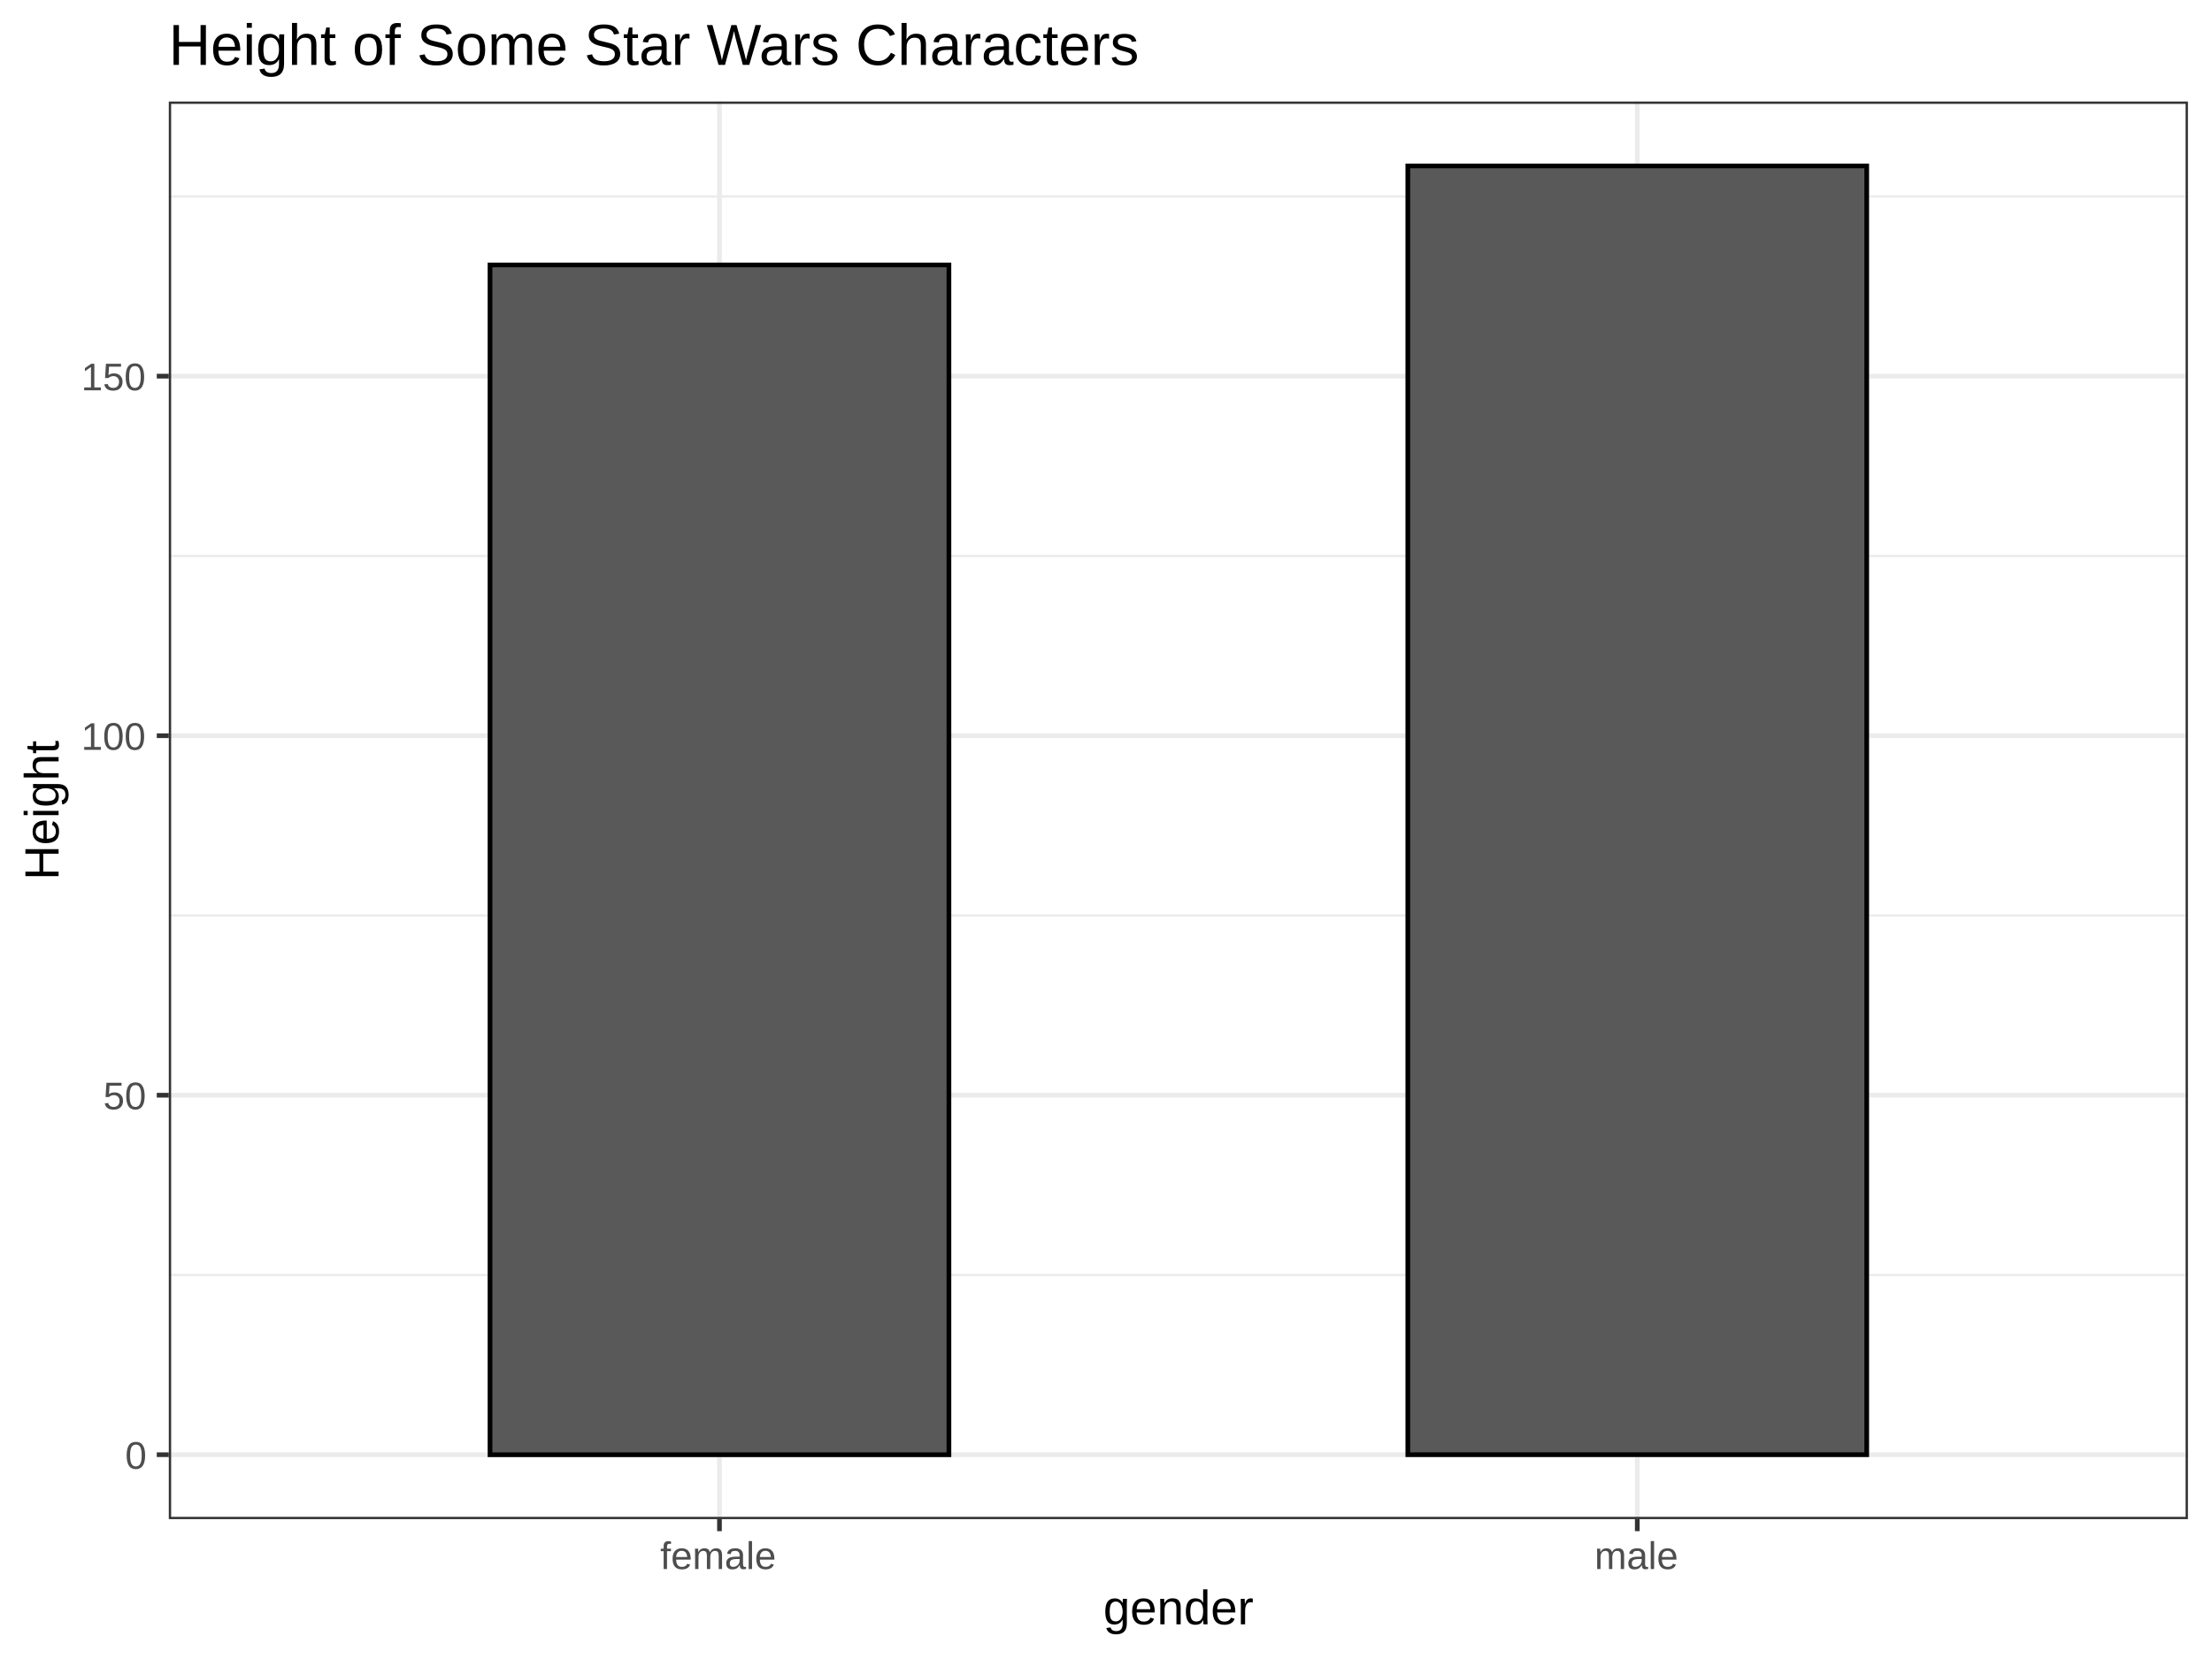
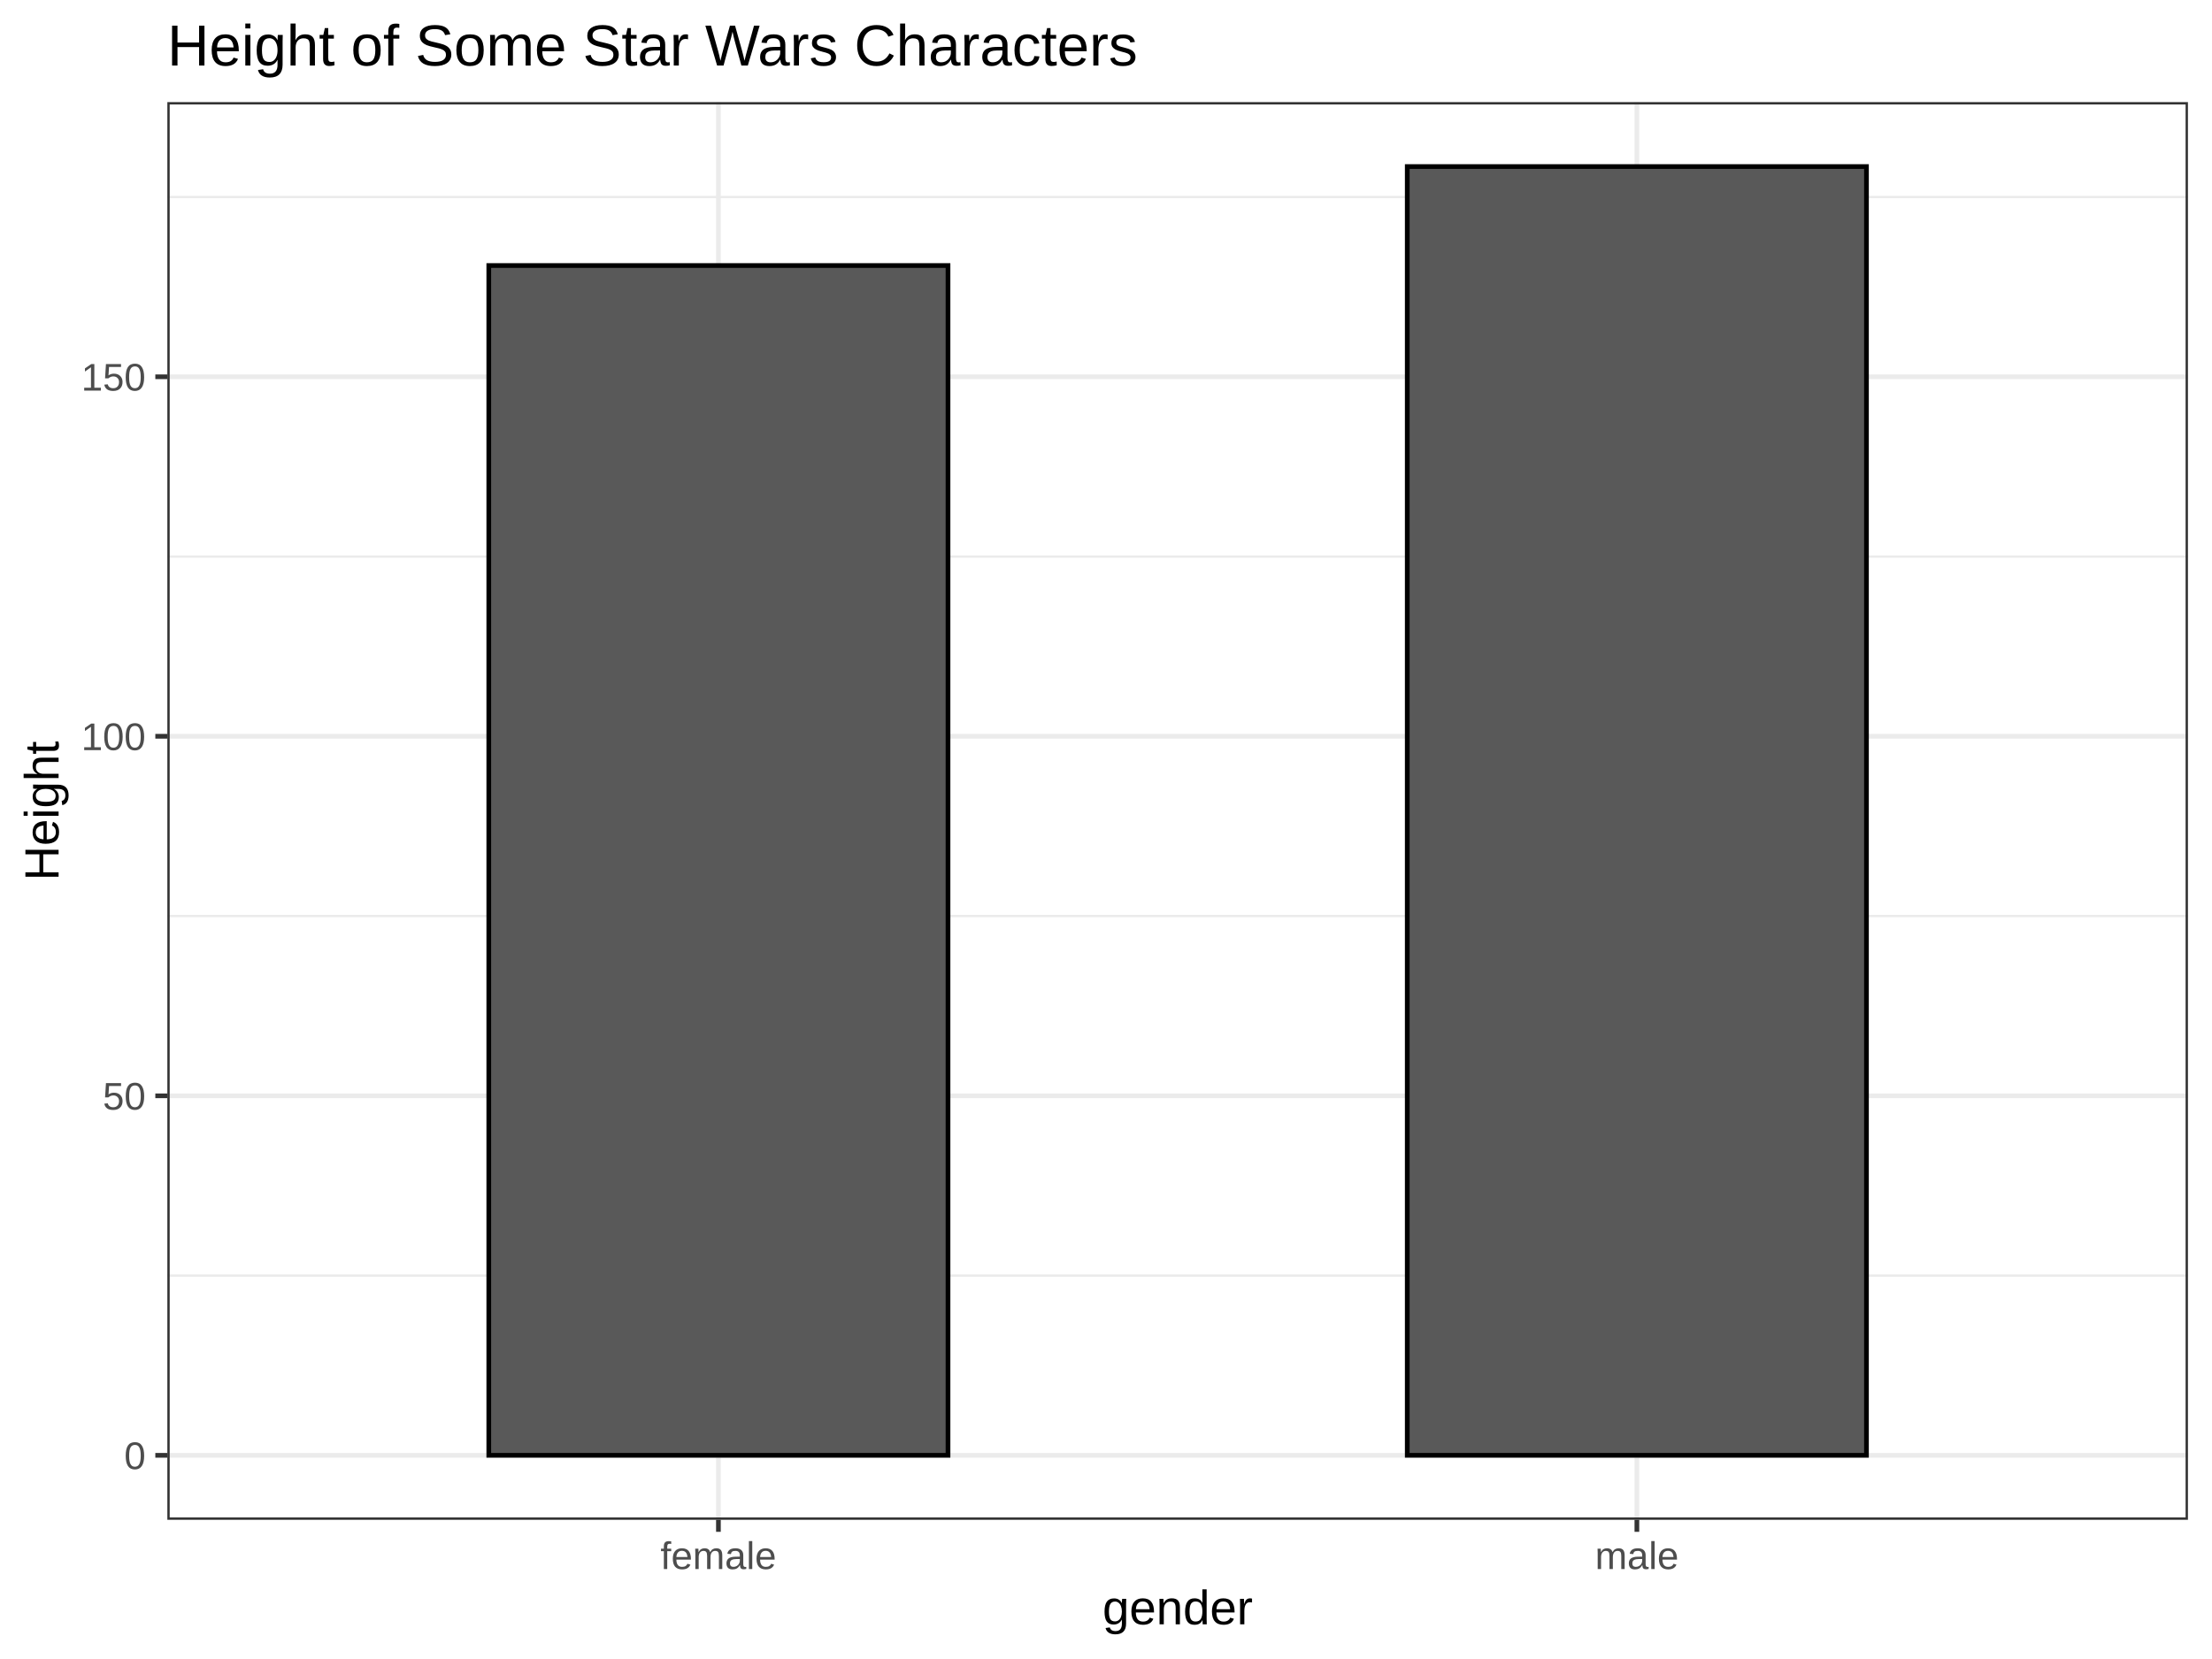
<svg xmlns="http://www.w3.org/2000/svg" viewBox="0 0 504.00 378.00">
  <defs>
    <style type="text/css">
    line, polyline, polygon, path, rect, circle {
      fill: none;
      stroke: #000000;
      stroke-linecap: round;
      stroke-linejoin: round;
      stroke-miterlimit: 10.00;
    }
  </style>
  </defs>
  <rect width="100%" height="100%" style="stroke: none; fill: none;" />
-   <rect x="0.00" y="-0" width="504.00" height="378.00" style="stroke-width: 1.07; stroke: #FFFFFF; fill: #FFFFFF;" />
+   <rect x="0.00" y="0.00" width="504.00" height="378.00" style="stroke-width: 1.07; stroke: #FFFFFF; fill: #FFFFFF;" />
  <defs>
-     <clipPath id="cpMzguNDZ8NDk4LjUyfDM0Ni4xNHwyMy4xMw==">
-       <rect x="38.46" y="23.13" width="460.06" height="323.01" />
+     <clipPath id="cpMzguMTN8NDk4LjUyfDM0Ni4yOHwyMy4yNw==">
+       <rect x="38.13" y="23.27" width="460.39" height="323.01" />
    </clipPath>
  </defs>
-   <rect x="38.46" y="23.13" width="460.06" height="323.01" style="stroke-width: 1.07; stroke: none; fill: #FFFFFF;" clip-path="url(#cpMzguNDZ8NDk4LjUyfDM0Ni4xNHwyMy4xMw==)" />
-   <polyline points="38.46,290.50 498.52,290.50 " style="stroke-width: 0.53; stroke: #EBEBEB; stroke-linecap: butt;" clip-path="url(#cpMzguNDZ8NDk4LjUyfDM0Ni4xNHwyMy4xMw==)" />
-   <polyline points="38.46,208.58 498.52,208.58 " style="stroke-width: 0.53; stroke: #EBEBEB; stroke-linecap: butt;" clip-path="url(#cpMzguNDZ8NDk4LjUyfDM0Ni4xNHwyMy4xMw==)" />
-   <polyline points="38.46,126.67 498.52,126.67 " style="stroke-width: 0.53; stroke: #EBEBEB; stroke-linecap: butt;" clip-path="url(#cpMzguNDZ8NDk4LjUyfDM0Ni4xNHwyMy4xMw==)" />
-   <polyline points="38.46,44.76 498.52,44.76 " style="stroke-width: 0.53; stroke: #EBEBEB; stroke-linecap: butt;" clip-path="url(#cpMzguNDZ8NDk4LjUyfDM0Ni4xNHwyMy4xMw==)" />
-   <polyline points="38.46,331.45 498.52,331.45 " style="stroke-width: 1.07; stroke: #EBEBEB; stroke-linecap: butt;" clip-path="url(#cpMzguNDZ8NDk4LjUyfDM0Ni4xNHwyMy4xMw==)" />
-   <polyline points="38.46,249.54 498.52,249.54 " style="stroke-width: 1.07; stroke: #EBEBEB; stroke-linecap: butt;" clip-path="url(#cpMzguNDZ8NDk4LjUyfDM0Ni4xNHwyMy4xMw==)" />
-   <polyline points="38.46,167.63 498.52,167.63 " style="stroke-width: 1.07; stroke: #EBEBEB; stroke-linecap: butt;" clip-path="url(#cpMzguNDZ8NDk4LjUyfDM0Ni4xNHwyMy4xMw==)" />
-   <polyline points="38.46,85.71 498.52,85.71 " style="stroke-width: 1.07; stroke: #EBEBEB; stroke-linecap: butt;" clip-path="url(#cpMzguNDZ8NDk4LjUyfDM0Ni4xNHwyMy4xMw==)" />
-   <polyline points="163.93,346.14 163.93,23.13 " style="stroke-width: 1.07; stroke: #EBEBEB; stroke-linecap: butt;" clip-path="url(#cpMzguNDZ8NDk4LjUyfDM0Ni4xNHwyMy4xMw==)" />
-   <polyline points="373.05,346.14 373.05,23.13 " style="stroke-width: 1.07; stroke: #EBEBEB; stroke-linecap: butt;" clip-path="url(#cpMzguNDZ8NDk4LjUyfDM0Ni4xNHwyMy4xMw==)" />
-   <rect x="111.65" y="60.37" width="104.56" height="271.09" style="stroke-width: 1.07; stroke-linecap: square; stroke-linejoin: miter; fill: #595959;" clip-path="url(#cpMzguNDZ8NDk4LjUyfDM0Ni4xNHwyMy4xMw==)" />
-   <rect x="320.77" y="37.81" width="104.56" height="293.64" style="stroke-width: 1.07; stroke-linecap: square; stroke-linejoin: miter; fill: #595959;" clip-path="url(#cpMzguNDZ8NDk4LjUyfDM0Ni4xNHwyMy4xMw==)" />
-   <rect x="38.46" y="23.13" width="460.06" height="323.01" style="stroke-width: 1.07; stroke: #333333;" clip-path="url(#cpMzguNDZ8NDk4LjUyfDM0Ni4xNHwyMy4xMw==)" />
+   <rect x="38.13" y="23.27" width="460.39" height="323.01" style="stroke-width: 1.07; stroke: none; fill: #FFFFFF;" clip-path="url(#cpMzguMTN8NDk4LjUyfDM0Ni4yOHwyMy4yNw==)" />
+   <polyline points="38.13,290.64 498.52,290.64 " style="stroke-width: 0.53; stroke: #EBEBEB; stroke-linecap: butt;" clip-path="url(#cpMzguMTN8NDk4LjUyfDM0Ni4yOHwyMy4yNw==)" />
+   <polyline points="38.13,208.72 498.52,208.72 " style="stroke-width: 0.53; stroke: #EBEBEB; stroke-linecap: butt;" clip-path="url(#cpMzguMTN8NDk4LjUyfDM0Ni4yOHwyMy4yNw==)" />
+   <polyline points="38.13,126.81 498.52,126.81 " style="stroke-width: 0.53; stroke: #EBEBEB; stroke-linecap: butt;" clip-path="url(#cpMzguMTN8NDk4LjUyfDM0Ni4yOHwyMy4yNw==)" />
+   <polyline points="38.13,44.89 498.52,44.89 " style="stroke-width: 0.53; stroke: #EBEBEB; stroke-linecap: butt;" clip-path="url(#cpMzguMTN8NDk4LjUyfDM0Ni4yOHwyMy4yNw==)" />
+   <polyline points="38.13,331.59 498.52,331.59 " style="stroke-width: 1.07; stroke: #EBEBEB; stroke-linecap: butt;" clip-path="url(#cpMzguMTN8NDk4LjUyfDM0Ni4yOHwyMy4yNw==)" />
+   <polyline points="38.13,249.68 498.52,249.68 " style="stroke-width: 1.07; stroke: #EBEBEB; stroke-linecap: butt;" clip-path="url(#cpMzguMTN8NDk4LjUyfDM0Ni4yOHwyMy4yNw==)" />
+   <polyline points="38.13,167.76 498.52,167.76 " style="stroke-width: 1.07; stroke: #EBEBEB; stroke-linecap: butt;" clip-path="url(#cpMzguMTN8NDk4LjUyfDM0Ni4yOHwyMy4yNw==)" />
+   <polyline points="38.13,85.85 498.52,85.85 " style="stroke-width: 1.07; stroke: #EBEBEB; stroke-linecap: butt;" clip-path="url(#cpMzguMTN8NDk4LjUyfDM0Ni4yOHwyMy4yNw==)" />
+   <polyline points="163.69,346.28 163.69,23.27 " style="stroke-width: 1.07; stroke: #EBEBEB; stroke-linecap: butt;" clip-path="url(#cpMzguMTN8NDk4LjUyfDM0Ni4yOHwyMy4yNw==)" />
+   <polyline points="372.96,346.28 372.96,23.27 " style="stroke-width: 1.07; stroke: #EBEBEB; stroke-linecap: butt;" clip-path="url(#cpMzguMTN8NDk4LjUyfDM0Ni4yOHwyMy4yNw==)" />
+   <rect x="111.37" y="60.50" width="104.63" height="271.09" style="stroke-width: 1.07; stroke-linecap: square; stroke-linejoin: miter; fill: #595959;" clip-path="url(#cpMzguMTN8NDk4LjUyfDM0Ni4yOHwyMy4yNw==)" />
+   <rect x="320.64" y="37.95" width="104.63" height="293.64" style="stroke-width: 1.07; stroke-linecap: square; stroke-linejoin: miter; fill: #595959;" clip-path="url(#cpMzguMTN8NDk4LjUyfDM0Ni4yOHwyMy4yNw==)" />
+   <rect x="38.13" y="23.27" width="460.39" height="323.01" style="stroke-width: 1.07; stroke: #333333;" clip-path="url(#cpMzguMTN8NDk4LjUyfDM0Ni4yOHwyMy4yNw==)" />
  <defs>
    <clipPath id="cpMC4wMHw1MDQuMDB8Mzc4LjAwfDAuMDA=">
      <rect x="0.00" y="0.00" width="504.00" height="378.00" />
    </clipPath>
  </defs>
  <g clip-path="url(#cpMC4wMHw1MDQuMDB8Mzc4LjAwfDAuMDA=)">
-     <text x="28.52" y="334.67" style="font-size: 8.80px; fill: #4D4D4D; font-family: Arial;" textLength="5.01px" lengthAdjust="spacingAndGlyphs">0</text>
+     <text x="28.30" y="334.74" style="font-size: 8.80px; fill: #4D4D4D; font-family: Arial;" textLength="4.89px" lengthAdjust="spacingAndGlyphs">0</text>
  </g>
  <g clip-path="url(#cpMC4wMHw1MDQuMDB8Mzc4LjAwfDAuMDA=)">
-     <text x="23.52" y="252.76" style="font-size: 8.80px; fill: #4D4D4D; font-family: Arial;" textLength="10.01px" lengthAdjust="spacingAndGlyphs">50</text>
+     <text x="23.41" y="252.83" style="font-size: 8.80px; fill: #4D4D4D; font-family: Arial;" textLength="9.79px" lengthAdjust="spacingAndGlyphs">50</text>
  </g>
  <g clip-path="url(#cpMC4wMHw1MDQuMDB8Mzc4LjAwfDAuMDA=)">
-     <text x="18.51" y="170.85" style="font-size: 8.80px; fill: #4D4D4D; font-family: Arial;" textLength="15.02px" lengthAdjust="spacingAndGlyphs">100</text>
+     <text x="18.51" y="170.91" style="font-size: 8.80px; fill: #4D4D4D; font-family: Arial;" textLength="14.68px" lengthAdjust="spacingAndGlyphs">100</text>
  </g>
  <g clip-path="url(#cpMC4wMHw1MDQuMDB8Mzc4LjAwfDAuMDA=)">
-     <text x="18.51" y="88.93" style="font-size: 8.80px; fill: #4D4D4D; font-family: Arial;" textLength="15.02px" lengthAdjust="spacingAndGlyphs">150</text>
+     <text x="18.51" y="89.00" style="font-size: 8.80px; fill: #4D4D4D; font-family: Arial;" textLength="14.68px" lengthAdjust="spacingAndGlyphs">150</text>
  </g>
-   <polyline points="35.72,331.45 38.46,331.45 " style="stroke-width: 1.07; stroke: #333333; stroke-linecap: butt;" clip-path="url(#cpMC4wMHw1MDQuMDB8Mzc4LjAwfDAuMDA=)" />
-   <polyline points="35.72,249.54 38.46,249.54 " style="stroke-width: 1.07; stroke: #333333; stroke-linecap: butt;" clip-path="url(#cpMC4wMHw1MDQuMDB8Mzc4LjAwfDAuMDA=)" />
-   <polyline points="35.72,167.63 38.46,167.63 " style="stroke-width: 1.07; stroke: #333333; stroke-linecap: butt;" clip-path="url(#cpMC4wMHw1MDQuMDB8Mzc4LjAwfDAuMDA=)" />
-   <polyline points="35.72,85.71 38.46,85.71 " style="stroke-width: 1.07; stroke: #333333; stroke-linecap: butt;" clip-path="url(#cpMC4wMHw1MDQuMDB8Mzc4LjAwfDAuMDA=)" />
-   <polyline points="163.93,348.88 163.93,346.14 " style="stroke-width: 1.07; stroke: #333333; stroke-linecap: butt;" clip-path="url(#cpMC4wMHw1MDQuMDB8Mzc4LjAwfDAuMDA=)" />
-   <polyline points="373.05,348.88 373.05,346.14 " style="stroke-width: 1.07; stroke: #333333; stroke-linecap: butt;" clip-path="url(#cpMC4wMHw1MDQuMDB8Mzc4LjAwfDAuMDA=)" />
+   <polyline points="35.39,331.59 38.13,331.59 " style="stroke-width: 1.07; stroke: #333333; stroke-linecap: butt;" clip-path="url(#cpMC4wMHw1MDQuMDB8Mzc4LjAwfDAuMDA=)" />
+   <polyline points="35.39,249.68 38.13,249.68 " style="stroke-width: 1.07; stroke: #333333; stroke-linecap: butt;" clip-path="url(#cpMC4wMHw1MDQuMDB8Mzc4LjAwfDAuMDA=)" />
+   <polyline points="35.39,167.76 38.13,167.76 " style="stroke-width: 1.07; stroke: #333333; stroke-linecap: butt;" clip-path="url(#cpMC4wMHw1MDQuMDB8Mzc4LjAwfDAuMDA=)" />
+   <polyline points="35.39,85.85 38.13,85.85 " style="stroke-width: 1.07; stroke: #333333; stroke-linecap: butt;" clip-path="url(#cpMC4wMHw1MDQuMDB8Mzc4LjAwfDAuMDA=)" />
+   <polyline points="163.69,349.02 163.69,346.28 " style="stroke-width: 1.07; stroke: #333333; stroke-linecap: butt;" clip-path="url(#cpMC4wMHw1MDQuMDB8Mzc4LjAwfDAuMDA=)" />
+   <polyline points="372.96,349.02 372.96,346.28 " style="stroke-width: 1.07; stroke: #333333; stroke-linecap: butt;" clip-path="url(#cpMC4wMHw1MDQuMDB8Mzc4LjAwfDAuMDA=)" />
  <g clip-path="url(#cpMC4wMHw1MDQuMDB8Mzc4LjAwfDAuMDA=)">
-     <text x="150.43" y="357.51" style="font-size: 8.80px; fill: #4D4D4D; font-family: Arial;" textLength="27.01px" lengthAdjust="spacingAndGlyphs">female</text>
+     <text x="150.48" y="357.51" style="font-size: 8.80px; fill: #4D4D4D; font-family: Arial;" textLength="26.41px" lengthAdjust="spacingAndGlyphs">female</text>
  </g>
  <g clip-path="url(#cpMC4wMHw1MDQuMDB8Mzc4LjAwfDAuMDA=)">
-     <text x="363.30" y="357.51" style="font-size: 8.80px; fill: #4D4D4D; font-family: Arial;" textLength="19.51px" lengthAdjust="spacingAndGlyphs">male</text>
+     <text x="363.42" y="357.51" style="font-size: 8.80px; fill: #4D4D4D; font-family: Arial;" textLength="19.07px" lengthAdjust="spacingAndGlyphs">male</text>
  </g>
  <g clip-path="url(#cpMC4wMHw1MDQuMDB8Mzc4LjAwfDAuMDA=)">
-     <text x="251.37" y="370.10" style="font-size: 11.00px; font-family: Arial;" textLength="34.25px" lengthAdjust="spacingAndGlyphs">gender</text>
+     <text x="251.20" y="370.10" style="font-size: 11.00px; font-family: Arial;" textLength="34.25px" lengthAdjust="spacingAndGlyphs">gender</text>
  </g>
  <g clip-path="url(#cpMC4wMHw1MDQuMDB8Mzc4LjAwfDAuMDA=)">
-     <text transform="translate(13.35,200.53) rotate(-90)" style="font-size: 11.00px; font-family: Arial;" textLength="31.80px" lengthAdjust="spacingAndGlyphs">Height</text>
+     <text transform="translate(13.35,200.67) rotate(-90)" style="font-size: 11.00px; font-family: Arial;" textLength="31.80px" lengthAdjust="spacingAndGlyphs">Height</text>
  </g>
  <g clip-path="url(#cpMC4wMHw1MDQuMDB8Mzc4LjAwfDAuMDA=)">
-     <text x="38.46" y="14.79" style="font-size: 13.20px; font-family: Arial;" textLength="218.19px" lengthAdjust="spacingAndGlyphs">Height of Some Star Wars Characters</text>
+     <text x="38.13" y="14.93" style="font-size: 13.20px; font-family: Arial;" textLength="221.54px" lengthAdjust="spacingAndGlyphs">Height of Some Star Wars Characters</text>
  </g>
</svg>
